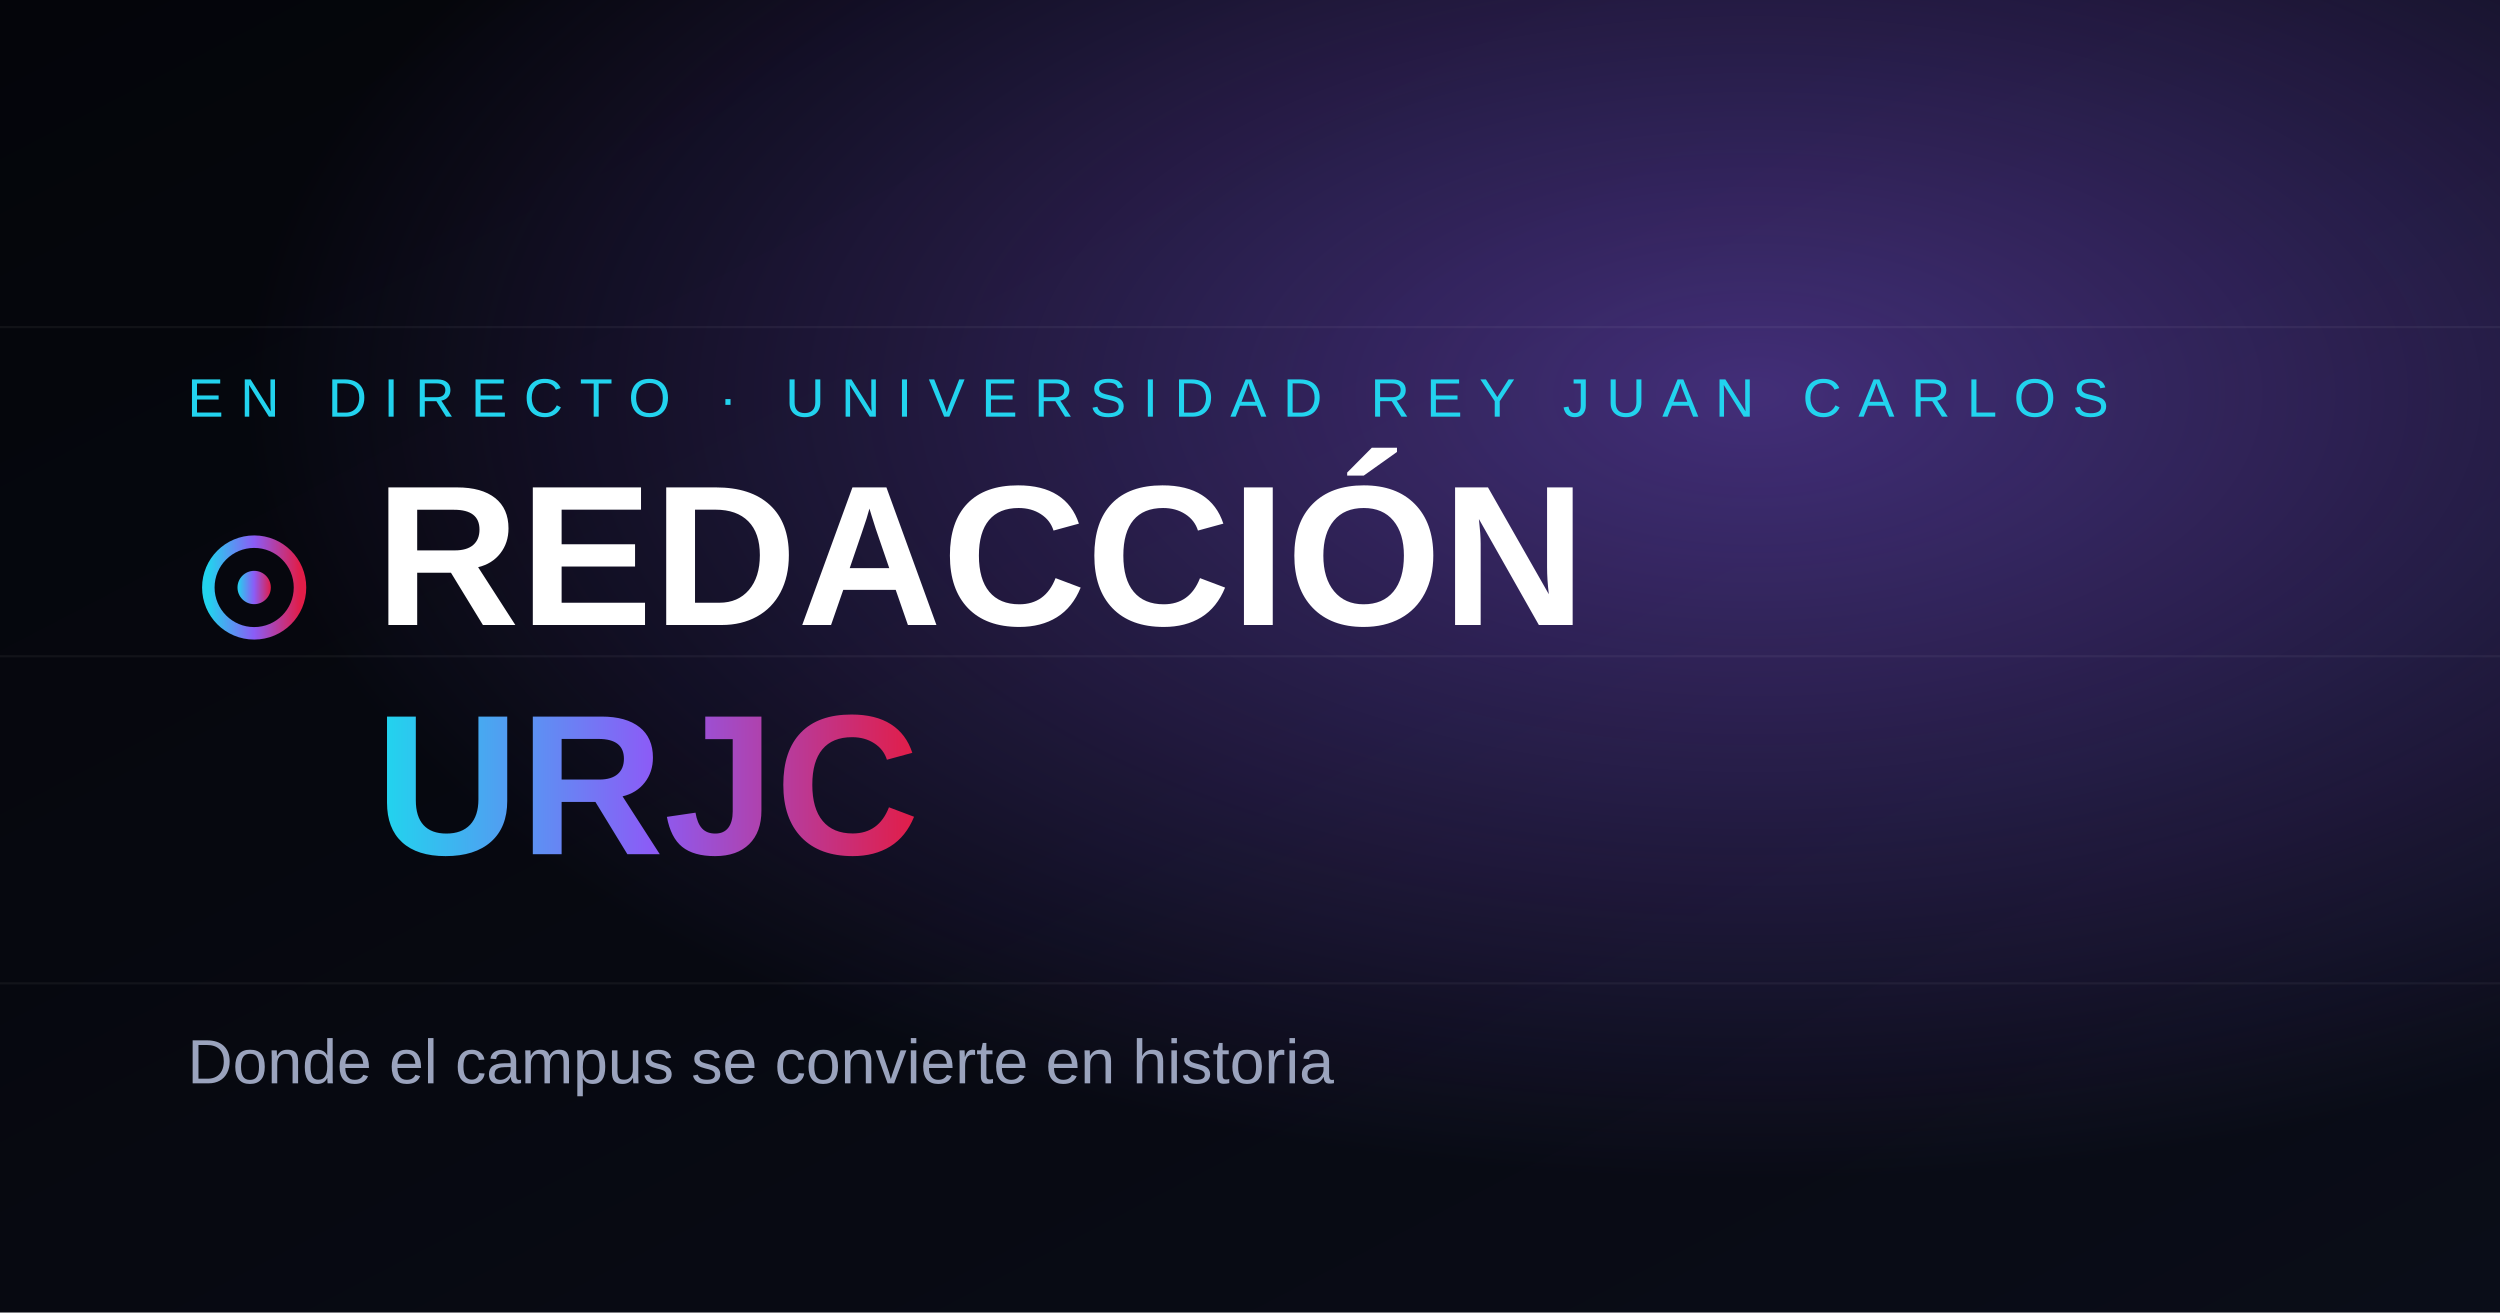
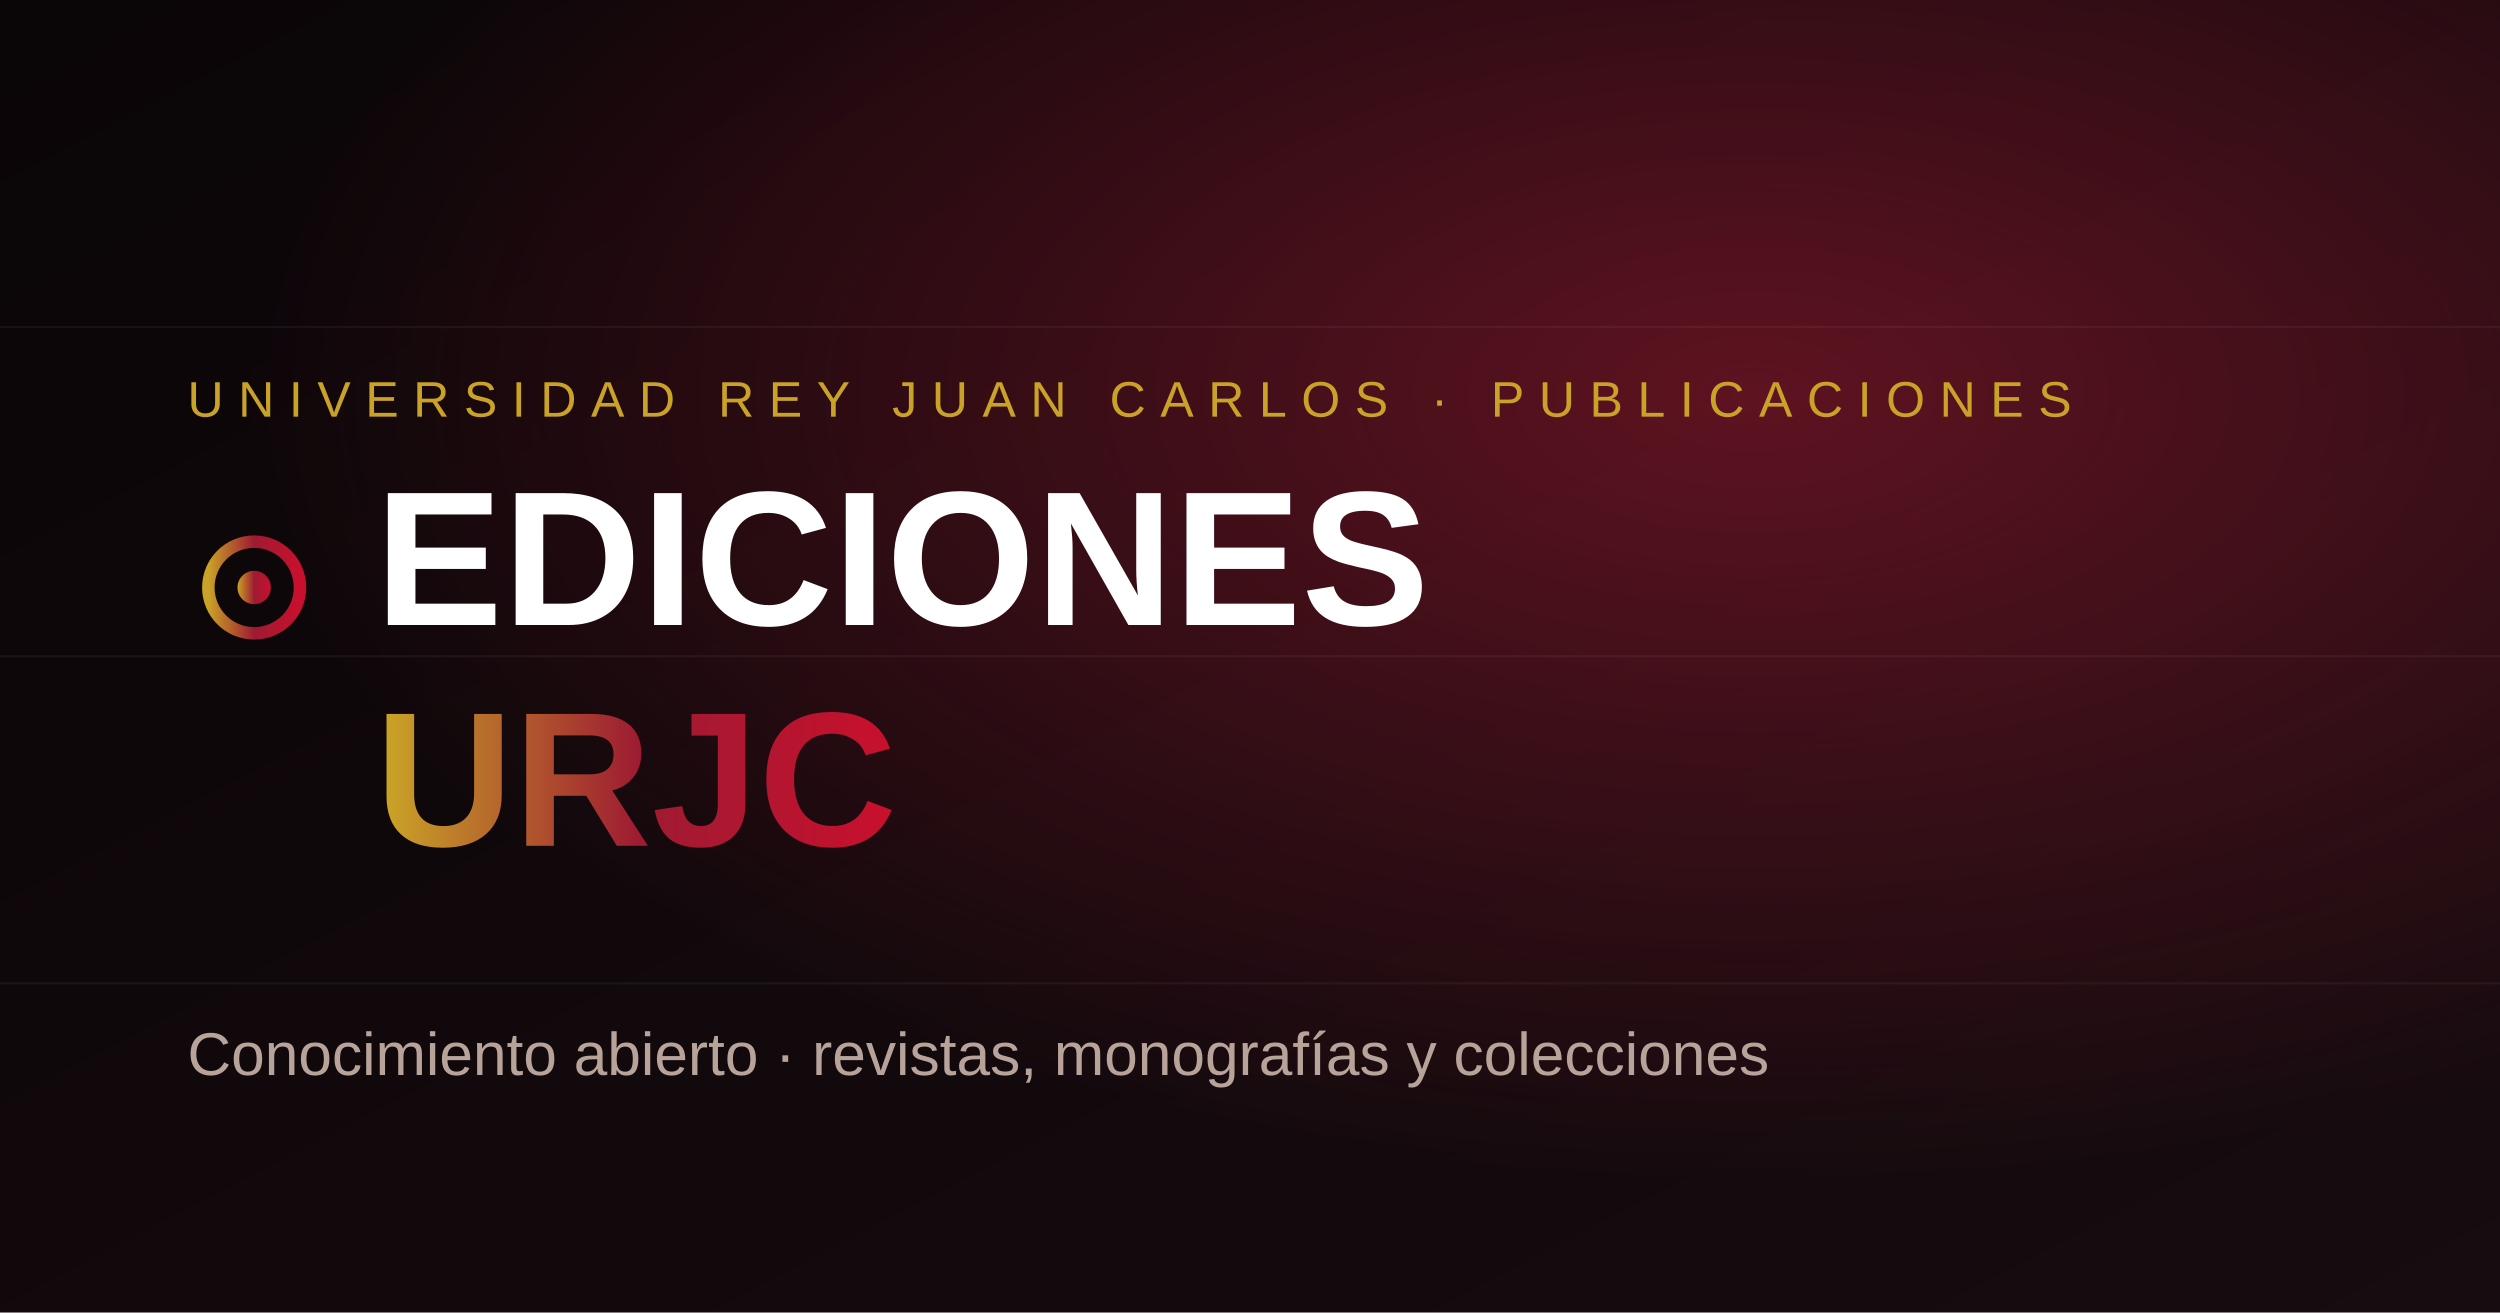
<svg xmlns="http://www.w3.org/2000/svg" width="1200" height="630" viewBox="0 0 1200 630">
  <defs>
    <linearGradient id="bg" x1="0" y1="0" x2="1" y2="1">
-       <stop offset="0" stop-color="#04050a" />
-       <stop offset="1" stop-color="#0a0d18" />
+       <stop offset="0" stop-color="#0a0507" />
+       <stop offset="1" stop-color="#170c10" />
    </linearGradient>
    <linearGradient id="txt" x1="0" y1="0" x2="1" y2="0">
-       <stop offset="0" stop-color="#22d3ee" />
-       <stop offset="0.5" stop-color="#8b5cf6" />
-       <stop offset="1" stop-color="#e11d48" />
+       <stop offset="0" stop-color="#c9a227" />
+       <stop offset="0.5" stop-color="#9e1b32" />
+       <stop offset="1" stop-color="#c8102e" />
    </linearGradient>
    <radialGradient id="glow" cx="0.7" cy="0.3" r="0.6">
-       <stop offset="0" stop-color="#8b5cf6" stop-opacity="0.45" />
-       <stop offset="1" stop-color="#8b5cf6" stop-opacity="0" />
+       <stop offset="0" stop-color="#9e1b32" stop-opacity="0.55" />
+       <stop offset="1" stop-color="#9e1b32" stop-opacity="0" />
    </radialGradient>
  </defs>
  <rect width="1200" height="630" fill="url(#bg)" />
  <rect width="1200" height="630" fill="url(#glow)" />
  <g stroke="#ffffff" stroke-opacity="0.05" stroke-width="1">
    <line x1="0" y1="157" x2="1200" y2="157" />
    <line x1="0" y1="315" x2="1200" y2="315" />
    <line x1="0" y1="472" x2="1200" y2="472" />
  </g>
  <g transform="translate(90,250)">
    <circle cx="32" cy="32" r="22" fill="none" stroke="url(#txt)" stroke-width="6" />
    <circle cx="32" cy="32" r="8" fill="url(#txt)" />
  </g>
-   <text x="90" y="200" font-family="Arial, sans-serif" font-size="26" letter-spacing="8" fill="#22d3ee">EN DIRECTO · UNIVERSIDAD REY JUAN CARLOS</text>
-   <text x="180" y="300" font-family="Arial, sans-serif" font-size="96" font-weight="bold" fill="#ffffff">REDACCIÓN</text>
-   <text x="180" y="410" font-family="Arial, sans-serif" font-size="96" font-weight="bold" fill="url(#txt)">URJC</text>
-   <text x="90" y="520" font-family="Arial, sans-serif" font-size="30" fill="#9aa3bd">Donde el campus se convierte en historia</text>
+   <text x="90" y="200" font-family="Arial, sans-serif" font-size="24" letter-spacing="7" fill="#c9a227">UNIVERSIDAD REY JUAN CARLOS · PUBLICACIONES</text>
+   <text x="180" y="300" font-family="Arial, sans-serif" font-size="92" font-weight="bold" fill="#ffffff">EDICIONES</text>
+   <text x="180" y="406" font-family="Arial, sans-serif" font-size="92" font-weight="bold" fill="url(#txt)">URJC</text>
+   <text x="90" y="516" font-family="Arial, sans-serif" font-size="29" fill="#b8a39a">Conocimiento abierto · revistas, monografías y colecciones</text>
</svg>
